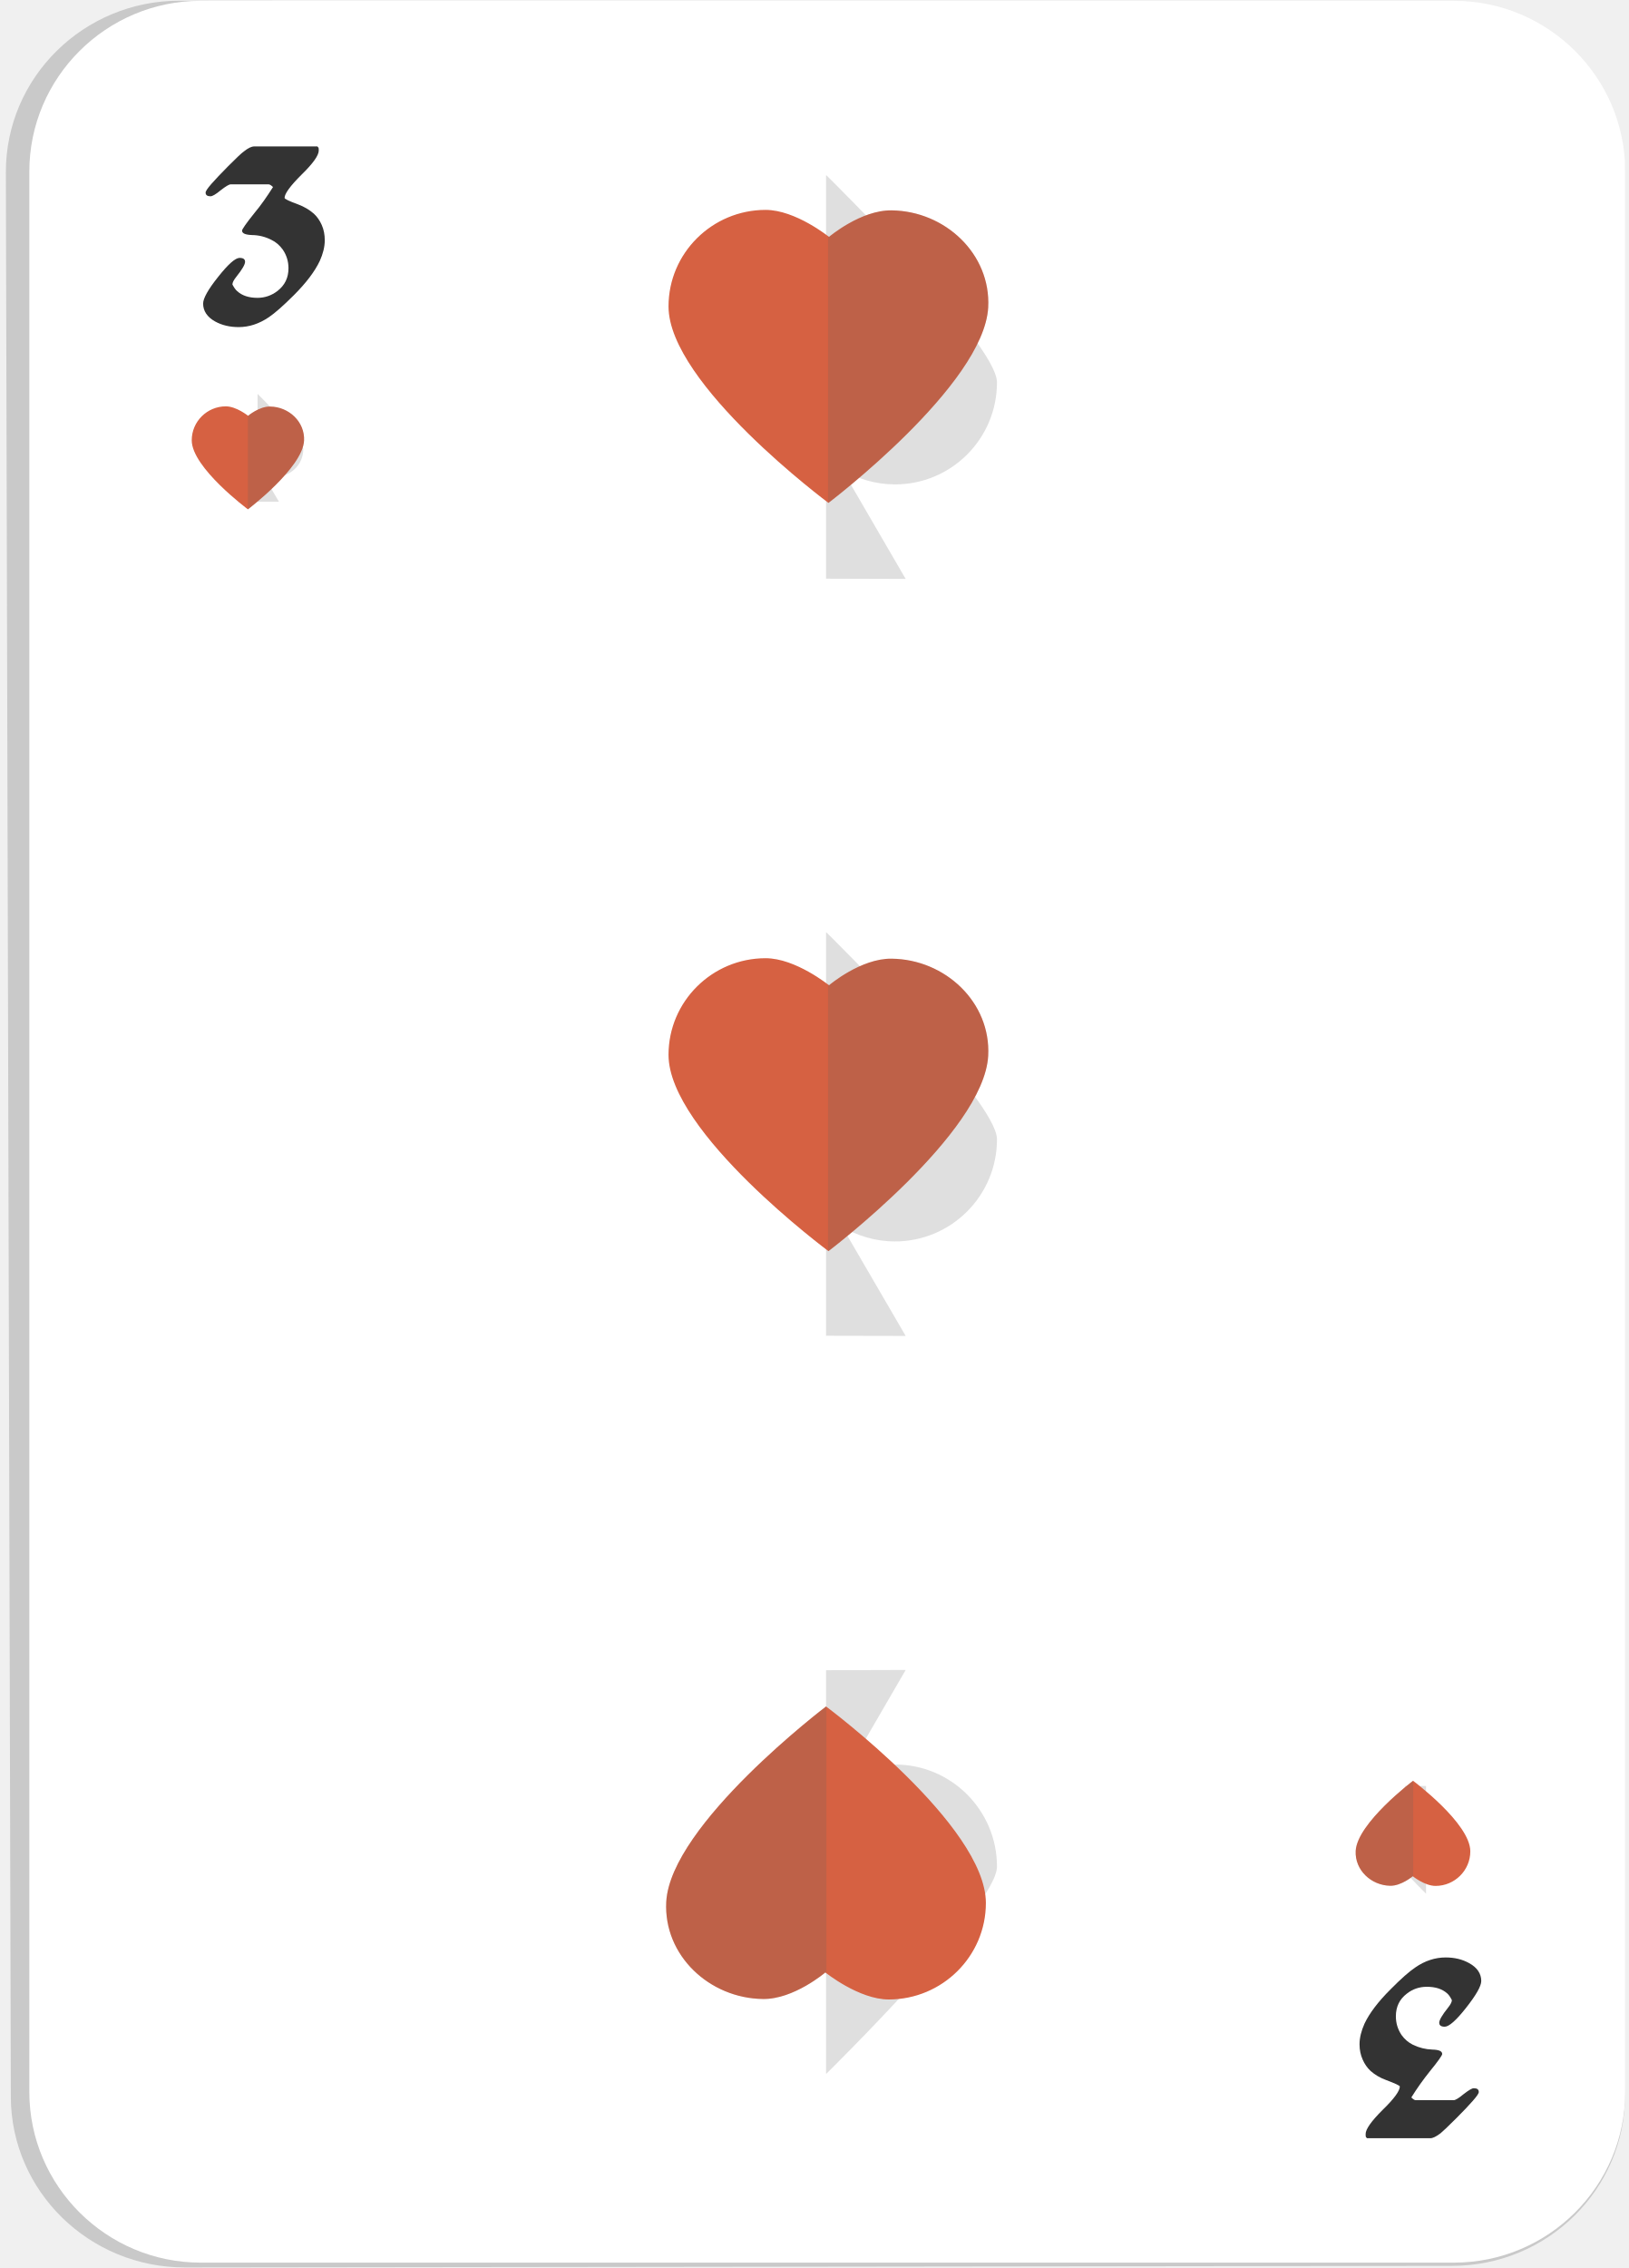
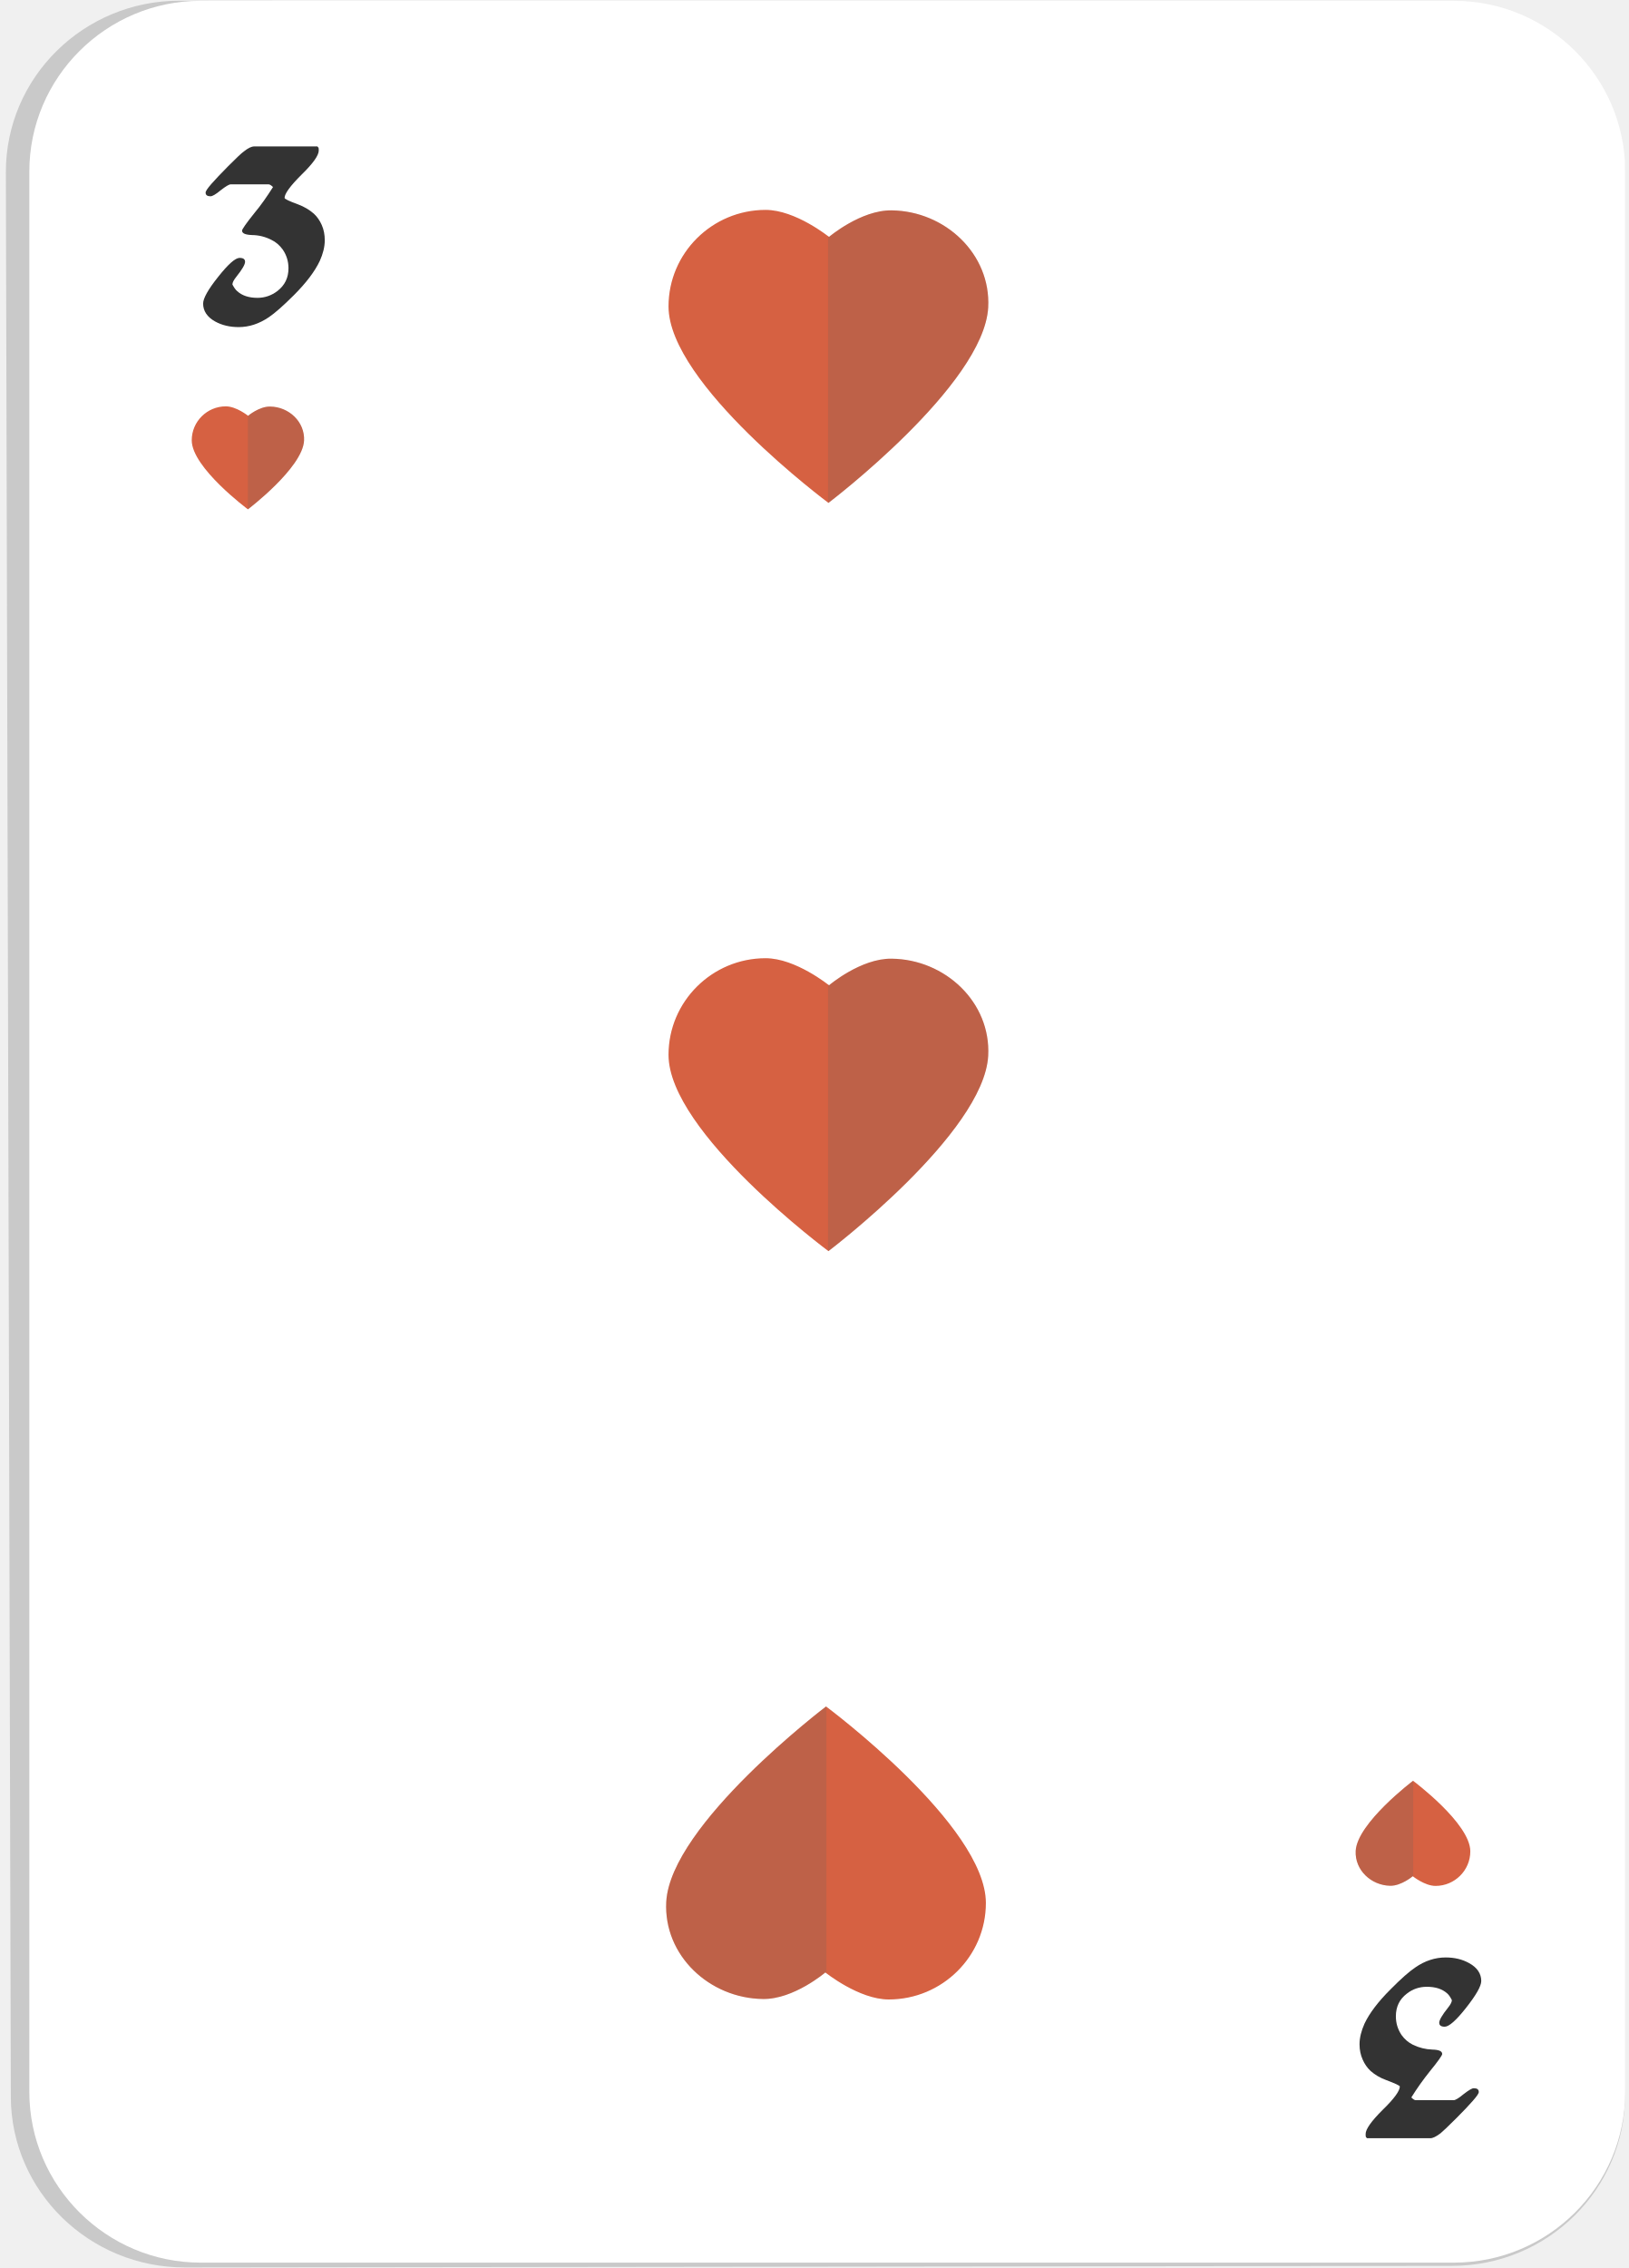
<svg xmlns="http://www.w3.org/2000/svg" width="186" height="259" viewBox="0 0 186 259" fill="none">
  <path d="M21.129 258.937C10.186 258.955 1.269 250.224 1.237 239.467L0.67 19.666C0.656 8.839 9.568 0.062 20.525 0.08L165.78 0.354C176.713 0.373 185.612 9.174 185.612 19.968V239.295C185.612 250.006 176.76 258.755 165.854 258.755L21.129 258.937Z" fill="#C9C9C9" />
  <path d="M22.927 258.387C12.142 258.387 3.351 249.637 3.351 238.885V19.595C3.351 8.843 12.142 0.093 22.927 0.093H166.058C176.862 0.093 185.635 8.843 185.635 19.595V238.885C185.635 249.642 176.862 258.387 166.058 258.387H22.927Z" fill="white" />
  <path d="M155.287 233.457C155.287 232.704 155.487 231.923 155.854 231.096C156.426 229.888 157.42 228.582 158.842 227.165C160.027 225.966 160.975 225.13 161.667 224.67C162.769 223.908 163.939 223.536 165.124 223.536C166.128 223.536 167.025 223.745 167.819 224.191C168.721 224.688 169.19 225.381 169.19 226.227C169.19 226.807 168.6 227.834 167.466 229.275C166.323 230.729 165.505 231.445 165.018 231.445C164.599 231.445 164.39 231.291 164.39 230.989C164.39 230.692 164.72 230.116 165.385 229.284C165.687 228.912 165.835 228.61 165.835 228.411C165.663 228.067 165.496 227.811 165.296 227.639C164.725 227.133 163.967 226.886 162.968 226.886C162.127 226.886 161.351 227.142 160.682 227.676C159.85 228.313 159.437 229.173 159.437 230.255C159.437 231.055 159.66 231.751 160.083 232.388C160.427 232.871 160.868 233.252 161.398 233.513C162.095 233.847 162.829 234.028 163.586 234.056C164.362 234.075 164.729 234.237 164.729 234.563C164.729 234.716 164.265 235.381 163.317 236.542C162.583 237.458 161.872 238.447 161.203 239.521C161.407 239.73 161.579 239.837 161.704 239.837H166.04C166.23 239.837 166.621 239.609 167.169 239.149C167.75 238.703 168.121 238.471 168.335 238.471C168.73 238.471 168.907 238.615 168.907 238.907C168.907 239.061 168.688 239.386 168.238 239.897C167.801 240.404 167.16 241.077 166.323 241.914C165.38 242.857 164.781 243.419 164.534 243.619C164.046 243.991 163.661 244.181 163.368 244.181H156.152C156.087 244.125 156.04 244.084 156.017 244.037C155.989 244 155.984 243.884 155.984 243.693C155.984 243.15 156.63 242.234 157.927 240.943C159.242 239.665 159.888 238.773 159.888 238.275C159.888 238.168 159.367 237.932 158.336 237.541C157.634 237.286 157.039 236.932 156.547 236.496C156.161 236.133 155.864 235.706 155.641 235.19C155.413 234.674 155.287 234.103 155.287 233.457Z" fill="#333333" />
  <path d="M37.095 27.433C37.095 28.195 36.895 28.976 36.528 29.794C35.956 31.002 34.962 32.317 33.54 33.734C32.355 34.914 31.407 35.751 30.715 36.22C29.595 36.982 28.443 37.354 27.258 37.354C26.254 37.354 25.357 37.145 24.563 36.708C23.661 36.202 23.201 35.509 23.201 34.668C23.201 34.078 23.764 33.06 24.916 31.62C26.059 30.175 26.877 29.45 27.365 29.45C27.783 29.45 27.992 29.594 27.992 29.896C27.992 30.203 27.662 30.774 26.998 31.601C26.696 31.982 26.547 32.261 26.547 32.489C26.719 32.814 26.886 33.07 27.086 33.242C27.648 33.757 28.415 34.013 29.414 34.013C30.255 34.013 31.031 33.739 31.7 33.223C32.532 32.568 32.95 31.727 32.95 30.635C32.95 29.835 32.727 29.139 32.304 28.511C31.946 28.014 31.519 27.638 30.989 27.387C30.297 27.034 29.558 26.852 28.801 26.843C28.025 26.815 27.648 26.653 27.648 26.337C27.648 26.183 28.113 25.509 29.052 24.339C29.804 23.442 30.497 22.443 31.184 21.36C30.98 21.16 30.808 21.053 30.687 21.053H26.352C26.152 21.053 25.771 21.29 25.209 21.727C24.642 22.201 24.252 22.415 24.047 22.415C23.68 22.415 23.485 22.28 23.485 21.997C23.485 21.834 23.703 21.509 24.149 20.998C24.6 20.482 25.232 19.817 26.059 18.981C26.998 18.038 27.602 17.466 27.857 17.294C28.341 16.904 28.731 16.723 29.024 16.723H36.254C36.286 16.778 36.337 16.82 36.375 16.857C36.403 16.895 36.407 17.011 36.407 17.192C36.407 17.745 35.761 18.66 34.446 19.943C33.15 21.23 32.504 22.122 32.504 22.601C32.504 22.717 33.025 22.972 34.056 23.344C34.758 23.609 35.343 23.962 35.845 24.399C36.231 24.752 36.533 25.198 36.751 25.695C36.983 26.216 37.095 26.792 37.095 27.433Z" fill="#333333" />
-   <path opacity="0.2" d="M113.876 43.67C113.904 39.186 94.383 20.009 94.383 20.009C94.383 20.009 94.356 20.027 94.351 20.046V66.085L103.449 66.113L96.186 53.623C97.933 54.682 99.983 55.309 102.19 55.319C108.635 55.342 113.876 50.124 113.876 43.67Z" fill="#616161" />
-   <path opacity="0.2" d="M113.876 130.108C113.904 125.633 94.383 106.466 94.383 106.466C94.383 106.466 94.356 106.475 94.351 106.494V152.542L103.449 152.561L96.186 140.085C97.933 141.13 99.983 141.762 102.19 141.771C108.635 141.781 113.876 136.562 113.876 130.108Z" fill="#616161" />
-   <path opacity="0.2" d="M113.876 213.158C113.904 217.642 94.383 236.819 94.383 236.819C94.383 236.819 94.355 236.8 94.351 236.772V190.733L103.449 190.705L96.195 203.2C97.938 202.136 99.987 201.513 102.194 201.504C108.635 201.485 113.876 206.713 113.876 213.158Z" fill="#616161" />
-   <path opacity="0.2" d="M34.641 51.312C34.641 50.113 29.437 44.997 29.437 44.997C29.437 44.997 29.437 45.006 29.418 45.006V57.297H31.863L29.906 53.974C30.376 54.258 30.928 54.421 31.519 54.421C33.238 54.416 34.641 53.027 34.641 51.312Z" fill="#616161" />
-   <path opacity="0.2" d="M157.676 209.936C157.676 211.144 162.871 216.242 162.871 216.242C162.871 216.242 162.871 216.242 162.884 216.242V203.951H160.459L162.392 207.283C161.927 206.999 161.37 206.827 160.784 206.827C159.074 206.832 157.676 208.217 157.676 209.936Z" fill="#616161" />
  <path d="M112.873 35.102C112.385 43.968 94.625 57.429 94.625 57.429C94.625 57.429 76.359 43.861 76.359 34.995C76.359 28.894 81.359 23.969 87.446 23.969C90.875 23.969 94.69 27.054 94.69 27.054C94.69 27.054 98.324 23.969 101.846 24.024C107.956 24.099 113.193 29.001 112.873 35.102Z" fill="#D66142" />
  <path opacity="0.2" d="M101.846 24.02C98.324 23.965 94.69 27.05 94.69 27.05C94.69 27.05 94.648 27.013 94.579 26.952V57.383C94.62 57.402 94.63 57.43 94.63 57.43C94.63 57.43 112.385 43.973 112.877 35.102C113.193 29.001 107.956 24.099 101.846 24.02Z" fill="#616161" />
  <path d="M112.873 120.567C112.385 129.424 94.625 142.876 94.625 142.876C94.625 142.876 76.359 129.326 76.359 120.461C76.359 114.346 81.359 109.425 87.446 109.425C90.875 109.425 94.69 112.519 94.69 112.519C94.69 112.519 98.324 109.425 101.846 109.481C107.956 109.55 113.193 114.452 112.873 120.567Z" fill="#D66142" />
  <path opacity="0.2" d="M101.846 109.476C98.324 109.421 94.69 112.515 94.69 112.515C94.69 112.515 94.648 112.469 94.579 112.413V142.835C94.62 142.872 94.629 142.872 94.629 142.872C94.629 142.872 112.384 129.425 112.877 120.563C113.193 114.453 107.956 109.551 101.846 109.476Z" fill="#616161" />
  <path d="M76.099 217.192C76.582 208.345 94.351 194.874 94.351 194.874C94.351 194.874 112.608 208.442 112.608 217.318C112.608 223.405 107.617 228.335 101.512 228.335C98.101 228.335 94.272 225.249 94.272 225.249C94.272 225.249 90.657 228.335 87.144 228.279C81.029 228.209 75.783 223.302 76.099 217.192Z" fill="#D66142" />
  <path opacity="0.2" d="M87.144 228.284C90.657 228.34 94.272 225.254 94.272 225.254C94.272 225.254 94.332 225.282 94.393 225.338V194.916C94.351 194.888 94.346 194.879 94.346 194.879C94.346 194.879 76.582 208.345 76.094 217.197C75.783 223.303 81.029 228.209 87.144 228.284Z" fill="#616161" />
  <path d="M34.73 50.321C34.562 53.435 28.317 58.165 28.317 58.165C28.317 58.165 21.9 53.402 21.9 50.28C21.9 48.138 23.657 46.404 25.794 46.404C26.997 46.404 28.336 47.482 28.336 47.482C28.336 47.482 29.609 46.404 30.859 46.428C33.001 46.455 34.836 48.17 34.73 50.321Z" fill="#D66142" />
  <path opacity="0.2" d="M30.859 46.427C29.613 46.399 28.336 47.482 28.336 47.482C28.336 47.482 28.317 47.482 28.312 47.454V58.155C28.317 58.165 28.317 58.165 28.317 58.165C28.317 58.165 34.562 53.439 34.73 50.321C34.836 48.17 33.001 46.455 30.859 46.427Z" fill="#616161" />
  <path d="M154.846 211.367C155.018 208.188 161.398 203.36 161.398 203.36C161.398 203.36 167.94 208.225 167.94 211.418C167.94 213.597 166.147 215.367 163.972 215.367C162.736 215.367 161.365 214.261 161.365 214.261C161.365 214.261 160.064 215.367 158.796 215.349C156.621 215.316 154.734 213.564 154.846 211.367Z" fill="#D66142" />
  <path opacity="0.2" d="M158.8 215.354C160.064 215.372 161.37 214.266 161.37 214.266C161.37 214.266 161.393 214.276 161.416 214.304V203.375C161.402 203.365 161.402 203.365 161.402 203.365C161.402 203.365 155.022 208.193 154.851 211.372C154.734 213.565 156.621 215.317 158.8 215.354Z" fill="#616161" />
</svg>
